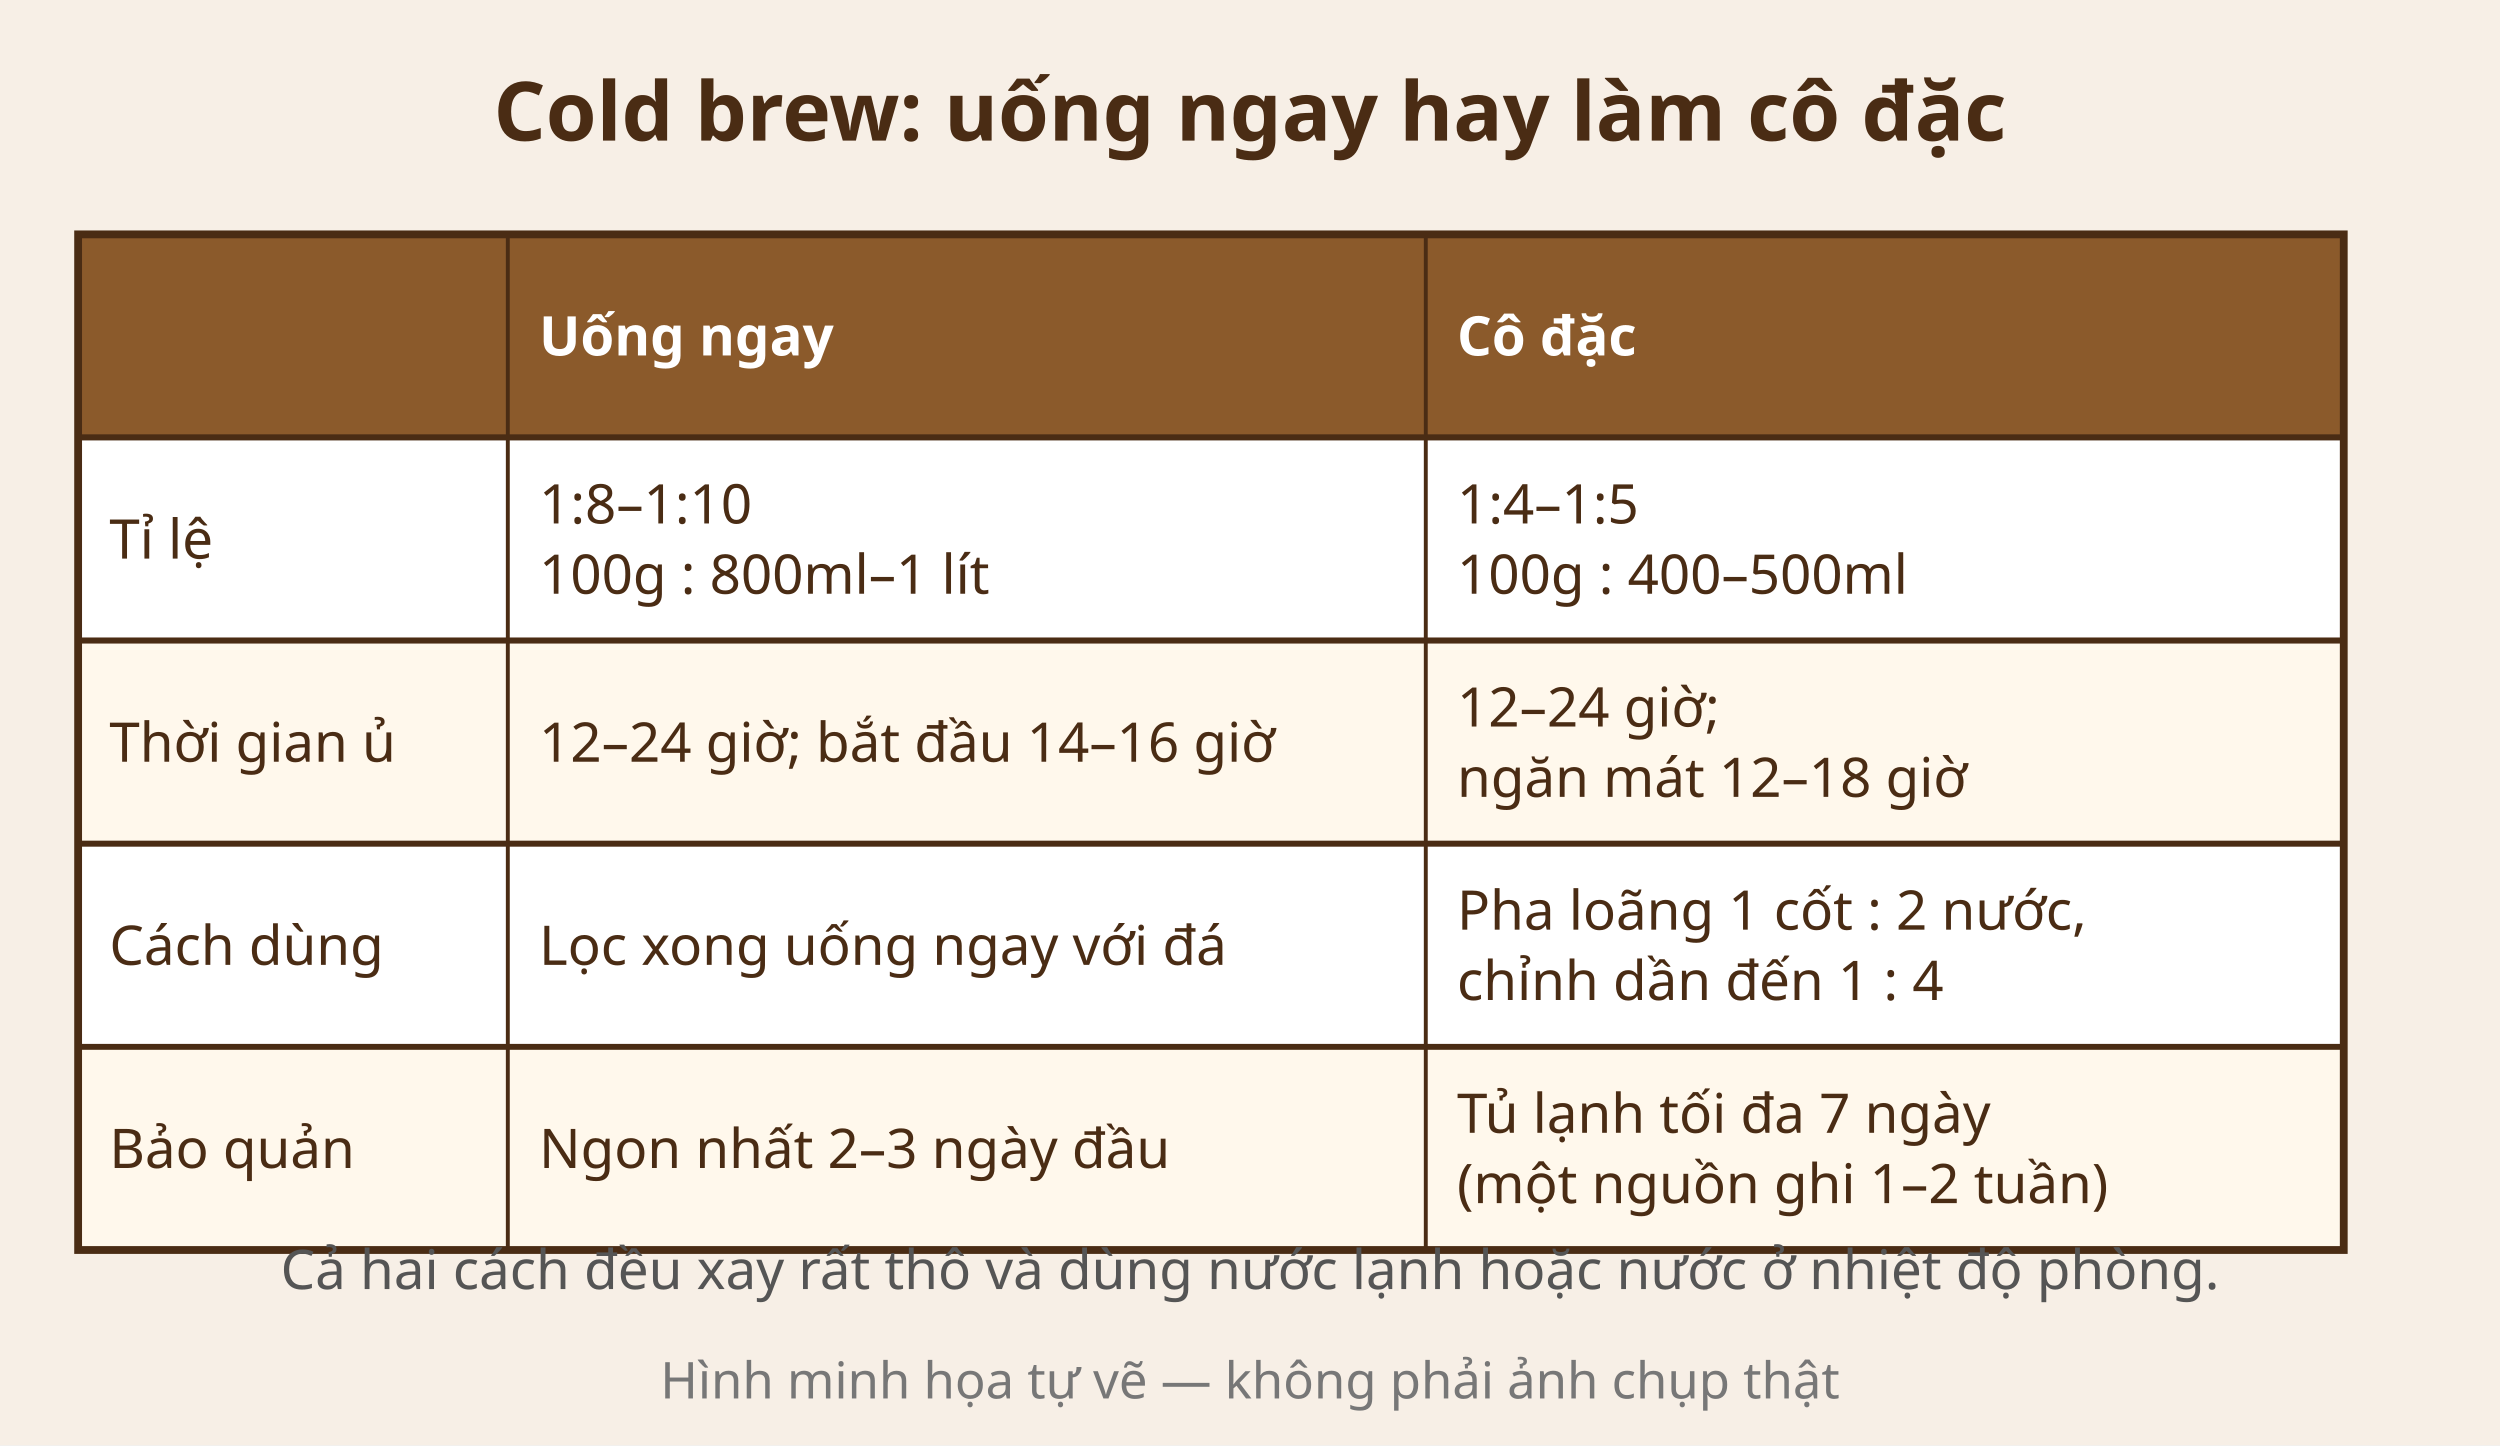
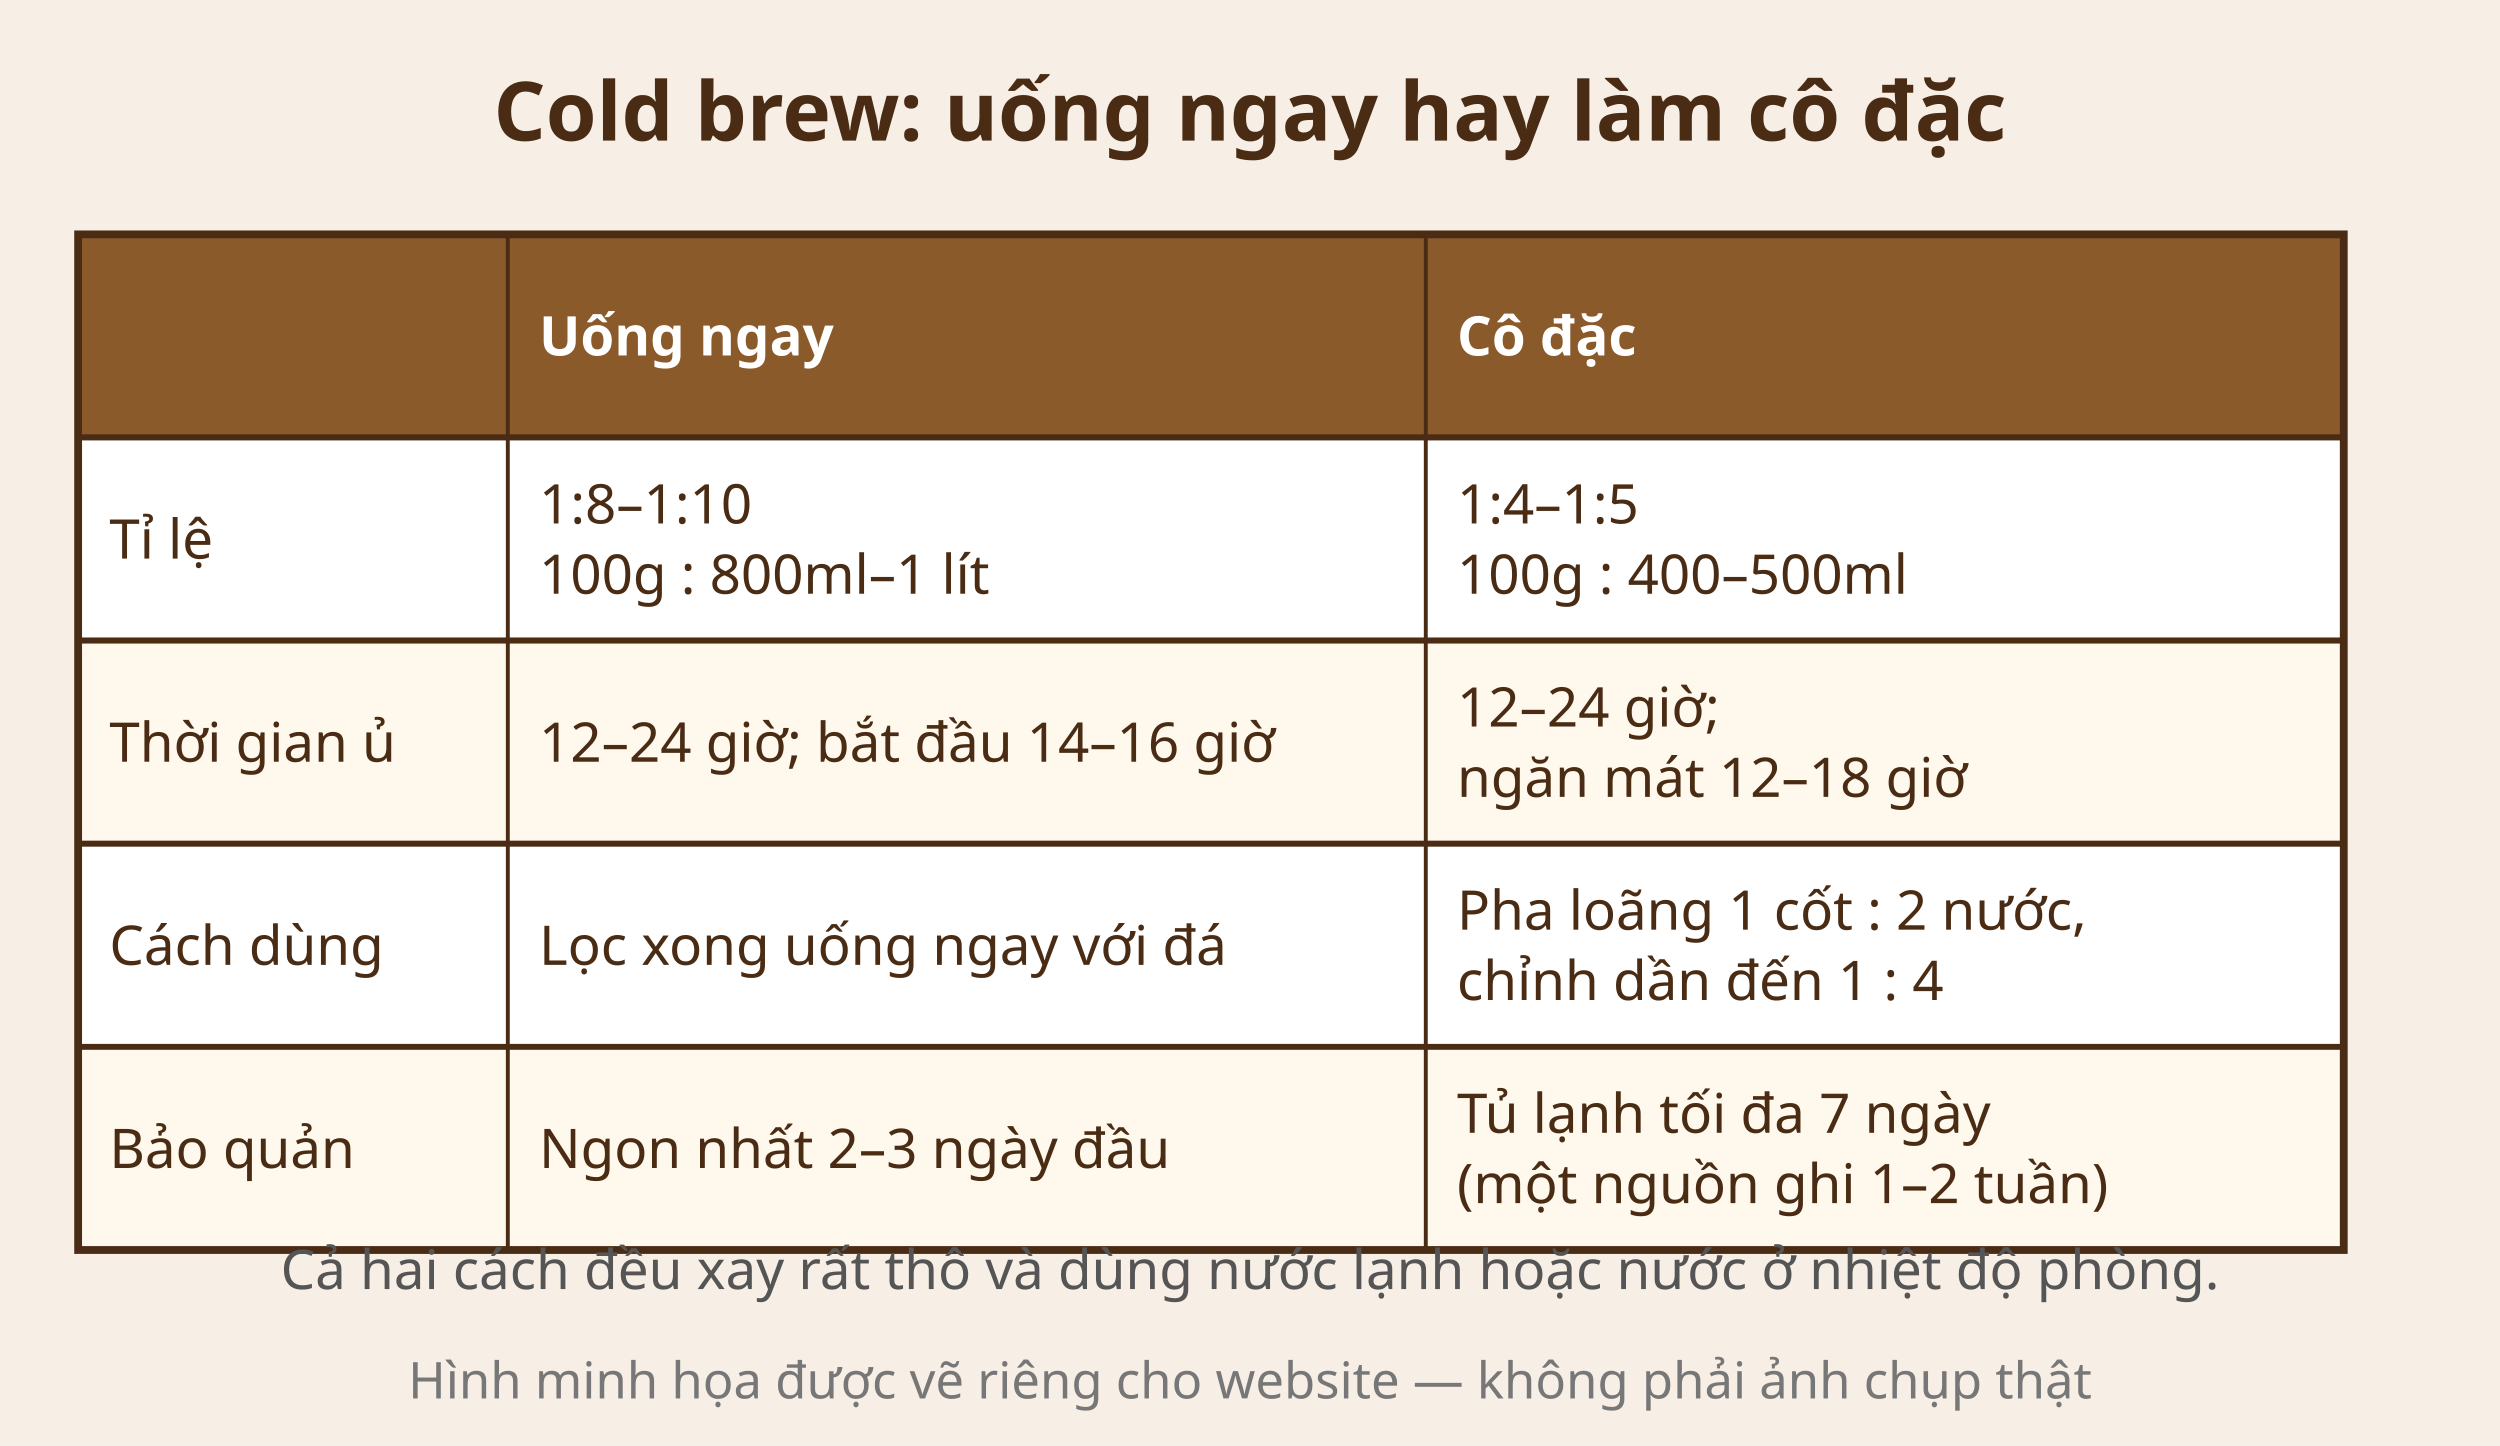
<svg xmlns="http://www.w3.org/2000/svg" width="640" height="370" viewBox="0 0 640 370" role="img" aria-labelledby="t d">
  <rect width="640" height="370" fill="#f7efe6" />
  <text x="320" y="36" text-anchor="middle" font-family="sans-serif" font-size="21" fill="#4a2c14" font-weight="bold">Cold brew: uống ngay hay làm cô đặc</text>
  <rect x="20" y="60" width="580" height="52" fill="#8b5a2b" stroke="#4a2c14" stroke-width="1.5" rx="0" />
  <text x="28" y="91.0" text-anchor="start" font-family="sans-serif" font-size="14" fill="#ffffff" font-weight="bold" />
  <text x="138" y="91.0" text-anchor="start" font-family="sans-serif" font-size="14" fill="#ffffff" font-weight="bold">Uống ngay</text>
  <text x="373" y="91.0" text-anchor="start" font-family="sans-serif" font-size="14" fill="#ffffff" font-weight="bold">Cô đặc</text>
  <rect x="20" y="112" width="580" height="52" fill="#ffffff" stroke="#4a2c14" stroke-width="1.5" rx="0" />
  <text x="28" y="143.0" text-anchor="start" font-family="sans-serif" font-size="14" fill="#4a2c14">Tỉ lệ</text>
  <text x="138" y="134.0" text-anchor="start" font-family="sans-serif" font-size="14" fill="#4a2c14">1:8–1:10</text>
  <text x="138" y="152.0" text-anchor="start" font-family="sans-serif" font-size="14" fill="#4a2c14">100g : 800ml–1 lít</text>
  <text x="373" y="134.0" text-anchor="start" font-family="sans-serif" font-size="14" fill="#4a2c14">1:4–1:5</text>
  <text x="373" y="152.0" text-anchor="start" font-family="sans-serif" font-size="14" fill="#4a2c14">100g : 400–500ml</text>
  <rect x="20" y="164" width="580" height="52" fill="#fff8ec" stroke="#4a2c14" stroke-width="1.5" rx="0" />
  <text x="28" y="195.0" text-anchor="start" font-family="sans-serif" font-size="14" fill="#4a2c14">Thời gian ủ</text>
  <text x="138" y="195.0" text-anchor="start" font-family="sans-serif" font-size="14" fill="#4a2c14">12–24 giờ; bắt đầu 14–16 giờ</text>
  <text x="373" y="186.0" text-anchor="start" font-family="sans-serif" font-size="14" fill="#4a2c14">12–24 giờ;</text>
  <text x="373" y="204.0" text-anchor="start" font-family="sans-serif" font-size="14" fill="#4a2c14">ngăn mát 12–18 giờ</text>
  <rect x="20" y="216" width="580" height="52" fill="#ffffff" stroke="#4a2c14" stroke-width="1.5" rx="0" />
  <text x="28" y="247.0" text-anchor="start" font-family="sans-serif" font-size="14" fill="#4a2c14">Cách dùng</text>
  <text x="138" y="247.0" text-anchor="start" font-family="sans-serif" font-size="14" fill="#4a2c14">Lọc xong uống ngay với đá</text>
  <text x="373" y="238.0" text-anchor="start" font-family="sans-serif" font-size="14" fill="#4a2c14">Pha loãng 1 cốt : 2 nước,</text>
  <text x="373" y="256.0" text-anchor="start" font-family="sans-serif" font-size="14" fill="#4a2c14">chỉnh dần đến 1 : 4</text>
  <rect x="20" y="268" width="580" height="52" fill="#fff8ec" stroke="#4a2c14" stroke-width="1.5" rx="0" />
  <text x="28" y="299.0" text-anchor="start" font-family="sans-serif" font-size="14" fill="#4a2c14">Bảo quản</text>
  <text x="138" y="299.0" text-anchor="start" font-family="sans-serif" font-size="14" fill="#4a2c14">Ngon nhất 2–3 ngày đầu</text>
  <text x="373" y="290.0" text-anchor="start" font-family="sans-serif" font-size="14" fill="#4a2c14">Tủ lạnh tối đa 7 ngày</text>
  <text x="373" y="308.0" text-anchor="start" font-family="sans-serif" font-size="14" fill="#4a2c14">(một nguồn ghi 1–2 tuần)</text>
  <rect x="20" y="60" width="580" height="260" fill="none" stroke="#4a2c14" stroke-width="2" rx="0" />
  <line x1="20" y1="112" x2="600" y2="112" stroke="#4a2c14" stroke-width="1" />
  <line x1="20" y1="164" x2="600" y2="164" stroke="#4a2c14" stroke-width="1" />
  <line x1="20" y1="216" x2="600" y2="216" stroke="#4a2c14" stroke-width="1" />
  <line x1="20" y1="268" x2="600" y2="268" stroke="#4a2c14" stroke-width="1" />
  <line x1="130" y1="60" x2="130" y2="320" stroke="#4a2c14" stroke-width="1" />
  <line x1="365" y1="60" x2="365" y2="320" stroke="#4a2c14" stroke-width="1" />
  <text x="320" y="330" text-anchor="middle" font-family="sans-serif" font-size="14" fill="#555">Cả hai cách đều xay rất thô và dùng nước lạnh hoặc nước ở nhiệt độ phòng.</text>
-   <text x="320" y="358" text-anchor="middle" font-family="sans-serif" font-size="13" fill="#777">Hình minh họa tự vẽ — không phải ảnh chụp thật</text>
+   <text x="320" y="358" text-anchor="middle" font-family="sans-serif" font-size="13" fill="#777">Hình minh họa được vẽ riêng cho website — không phải ảnh chụp thật</text>
</svg>
